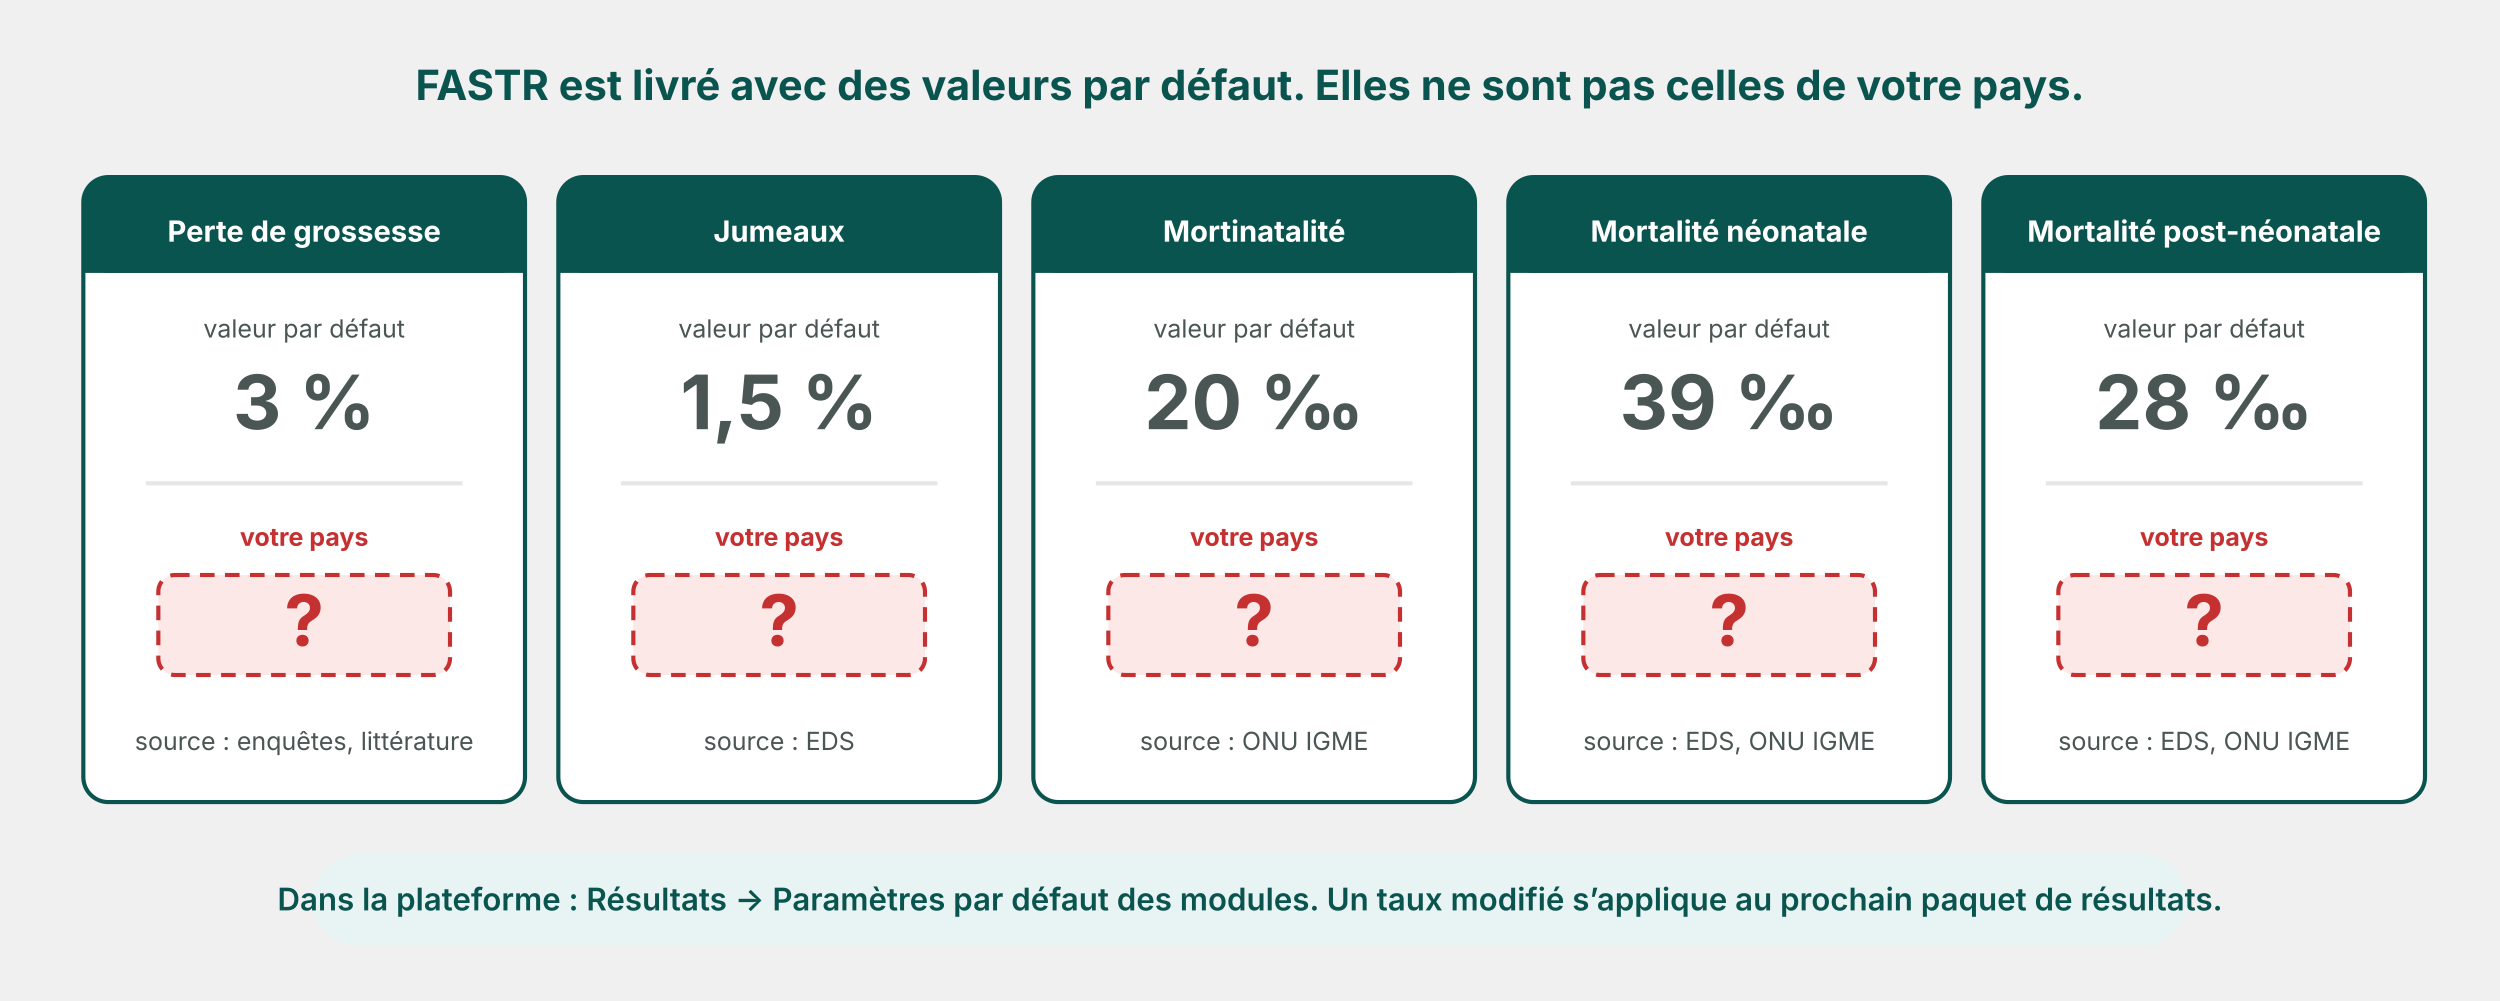
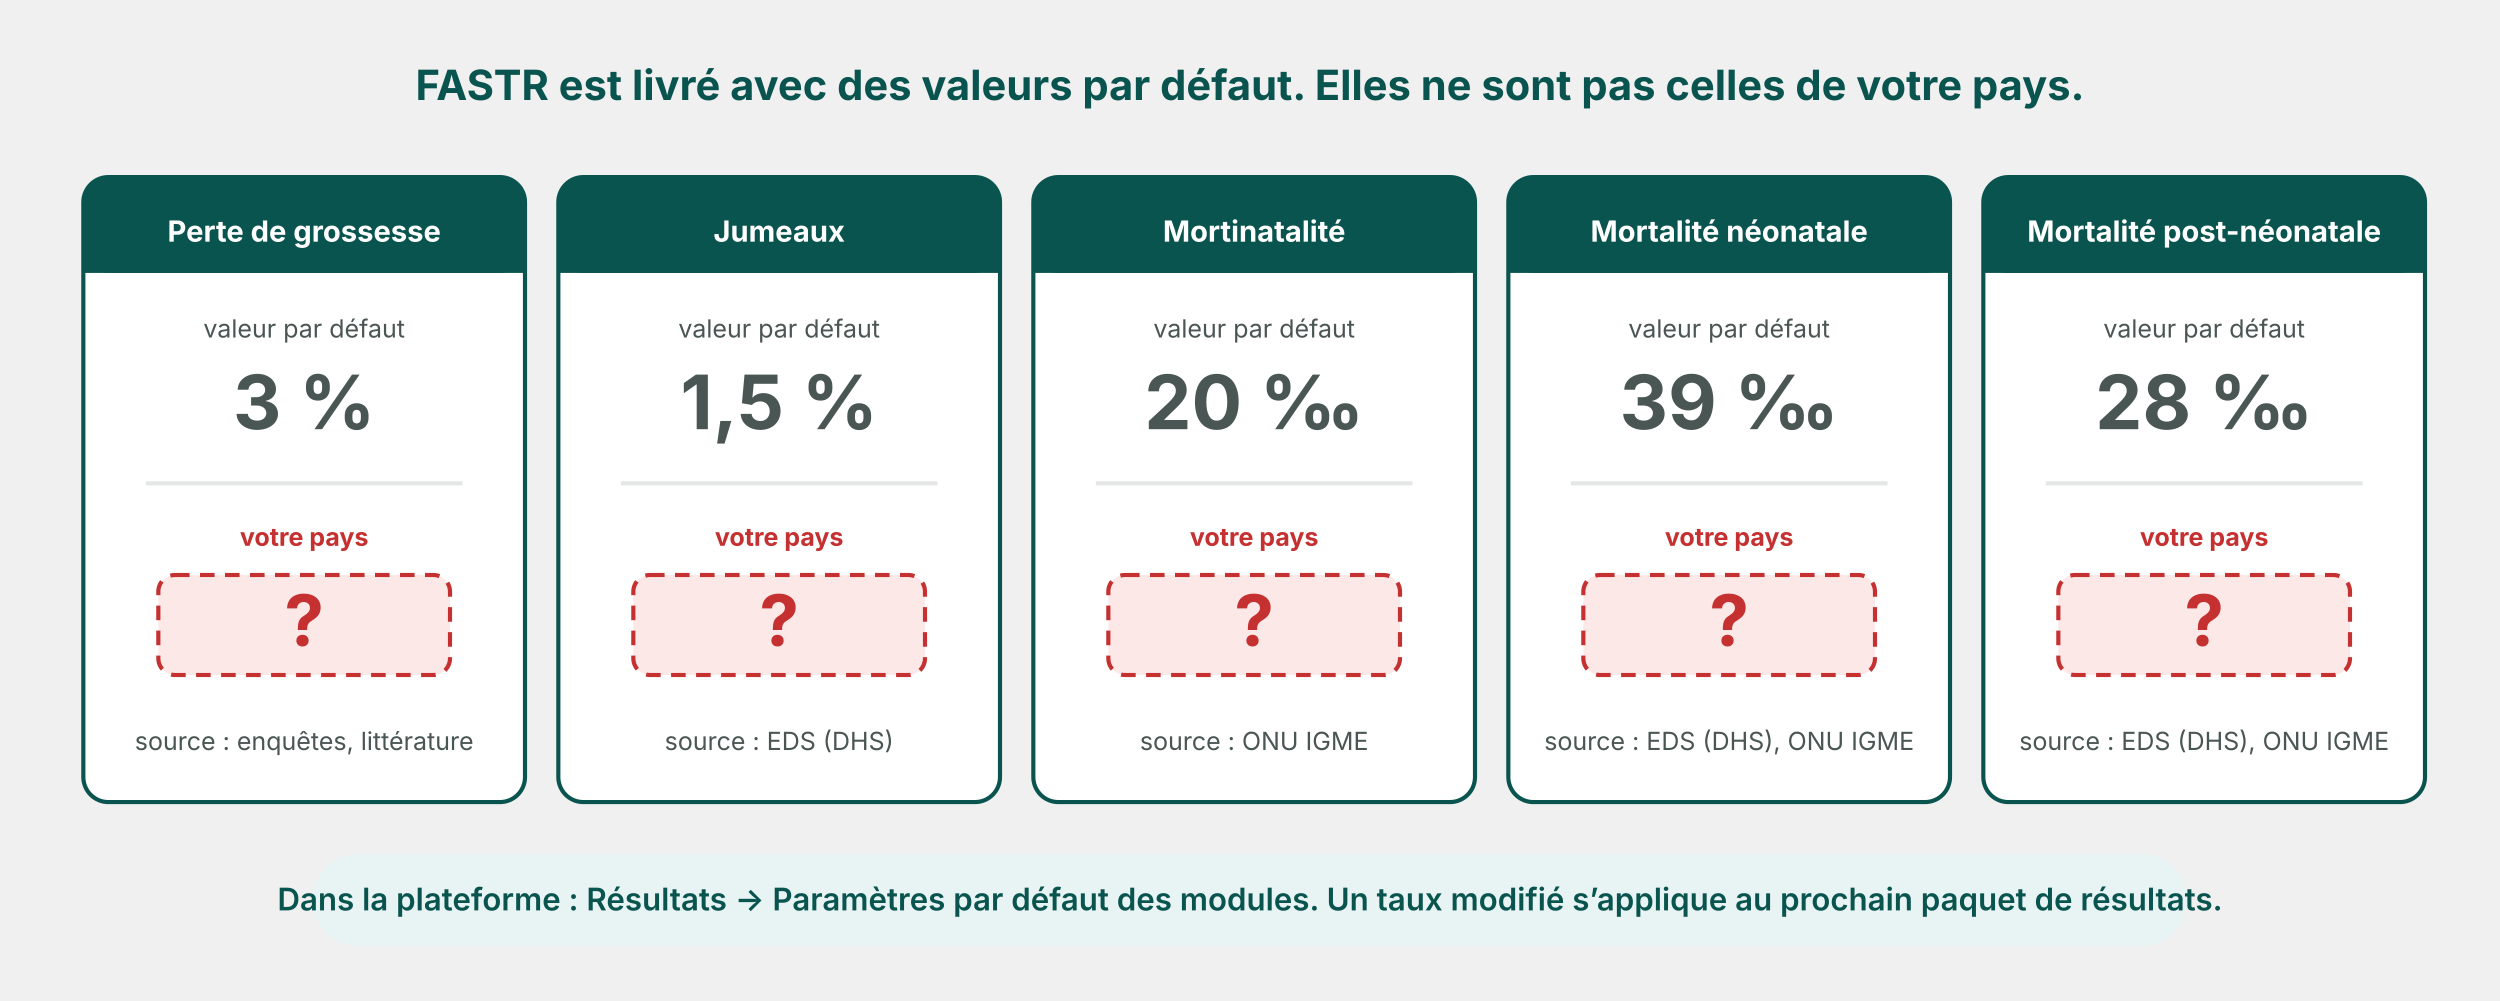
<svg xmlns="http://www.w3.org/2000/svg" viewBox="0 0 1200 480" font-family="Inter, -apple-system, 'Segoe UI', Roboto, sans-serif">
  <text x="600" y="48" text-anchor="middle" font-size="20" font-weight="700" fill="#0A544F">FASTR est livré avec des valeurs par défaut. Elles ne sont pas celles de votre pays.</text>
  <rect x="40" y="85" width="212" height="300" rx="12" fill="#FFFFFF" stroke="#0A544F" stroke-width="2" />
  <rect x="40" y="85" width="212" height="46" rx="12" fill="#0A544F" />
  <rect x="40" y="110" width="212" height="21" fill="#0A544F" />
  <text x="146" y="116" text-anchor="middle" font-size="14" font-weight="700" fill="#FFFFFF">Perte de grossesse</text>
  <text x="146" y="162" text-anchor="middle" font-size="12" font-weight="400" fill="#4A5654">valeur par défaut</text>
  <text x="146" y="206" text-anchor="middle" font-size="36" font-weight="700" fill="#4A5654">3 %</text>
  <line x1="70" y1="232" x2="222" y2="232" stroke="#E4E7E5" stroke-width="2" />
  <text x="146" y="262" text-anchor="middle" font-size="12" font-weight="700" fill="#C53030">votre pays</text>
  <rect x="76" y="276" width="140" height="48" rx="8" fill="#FDE8E8" stroke="#C53030" stroke-width="2" stroke-dasharray="7,5" />
  <text x="146" y="310" text-anchor="middle" font-size="34" font-weight="700" fill="#C53030">?</text>
  <text x="146" y="360" text-anchor="middle" font-size="12" font-weight="400" fill="#4A5654">source : enquêtes, littérature</text>
  <rect x="268" y="85" width="212" height="300" rx="12" fill="#FFFFFF" stroke="#0A544F" stroke-width="2" />
  <rect x="268" y="85" width="212" height="46" rx="12" fill="#0A544F" />
  <rect x="268" y="110" width="212" height="21" fill="#0A544F" />
  <text x="374" y="116" text-anchor="middle" font-size="14" font-weight="700" fill="#FFFFFF">Jumeaux</text>
  <text x="374" y="162" text-anchor="middle" font-size="12" font-weight="400" fill="#4A5654">valeur par défaut</text>
  <text x="374" y="206" text-anchor="middle" font-size="36" font-weight="700" fill="#4A5654">1,5 %</text>
  <line x1="298" y1="232" x2="450" y2="232" stroke="#E4E7E5" stroke-width="2" />
  <text x="374" y="262" text-anchor="middle" font-size="12" font-weight="700" fill="#C53030">votre pays</text>
  <rect x="304" y="276" width="140" height="48" rx="8" fill="#FDE8E8" stroke="#C53030" stroke-width="2" stroke-dasharray="7,5" />
  <text x="374" y="310" text-anchor="middle" font-size="34" font-weight="700" fill="#C53030">?</text>
-   <text x="374" y="360" text-anchor="middle" font-size="12" font-weight="400" fill="#4A5654">source : EDS</text>
+   <text x="374" y="360" text-anchor="middle" font-size="12" font-weight="400" fill="#4A5654">source : EDS (DHS)</text>
  <rect x="496" y="85" width="212" height="300" rx="12" fill="#FFFFFF" stroke="#0A544F" stroke-width="2" />
  <rect x="496" y="85" width="212" height="46" rx="12" fill="#0A544F" />
  <rect x="496" y="110" width="212" height="21" fill="#0A544F" />
  <text x="602" y="116" text-anchor="middle" font-size="14" font-weight="700" fill="#FFFFFF">Mortinatalité</text>
  <text x="602" y="162" text-anchor="middle" font-size="12" font-weight="400" fill="#4A5654">valeur par défaut</text>
  <text x="602" y="206" text-anchor="middle" font-size="36" font-weight="700" fill="#4A5654">20 ‰</text>
  <line x1="526" y1="232" x2="678" y2="232" stroke="#E4E7E5" stroke-width="2" />
  <text x="602" y="262" text-anchor="middle" font-size="12" font-weight="700" fill="#C53030">votre pays</text>
  <rect x="532" y="276" width="140" height="48" rx="8" fill="#FDE8E8" stroke="#C53030" stroke-width="2" stroke-dasharray="7,5" />
  <text x="602" y="310" text-anchor="middle" font-size="34" font-weight="700" fill="#C53030">?</text>
  <text x="602" y="360" text-anchor="middle" font-size="12" font-weight="400" fill="#4A5654">source : ONU IGME</text>
  <rect x="724" y="85" width="212" height="300" rx="12" fill="#FFFFFF" stroke="#0A544F" stroke-width="2" />
  <rect x="724" y="85" width="212" height="46" rx="12" fill="#0A544F" />
  <rect x="724" y="110" width="212" height="21" fill="#0A544F" />
  <text x="830" y="116" text-anchor="middle" font-size="14" font-weight="700" fill="#FFFFFF">Mortalité néonatale</text>
  <text x="830" y="162" text-anchor="middle" font-size="12" font-weight="400" fill="#4A5654">valeur par défaut</text>
  <text x="830" y="206" text-anchor="middle" font-size="36" font-weight="700" fill="#4A5654">39 ‰</text>
  <line x1="754" y1="232" x2="906" y2="232" stroke="#E4E7E5" stroke-width="2" />
  <text x="830" y="262" text-anchor="middle" font-size="12" font-weight="700" fill="#C53030">votre pays</text>
  <rect x="760" y="276" width="140" height="48" rx="8" fill="#FDE8E8" stroke="#C53030" stroke-width="2" stroke-dasharray="7,5" />
  <text x="830" y="310" text-anchor="middle" font-size="34" font-weight="700" fill="#C53030">?</text>
-   <text x="830" y="360" text-anchor="middle" font-size="12" font-weight="400" fill="#4A5654">source : EDS, ONU IGME</text>
+   <text x="830" y="360" text-anchor="middle" font-size="12" font-weight="400" fill="#4A5654">source : EDS (DHS), ONU IGME</text>
  <rect x="952" y="85" width="212" height="300" rx="12" fill="#FFFFFF" stroke="#0A544F" stroke-width="2" />
  <rect x="952" y="85" width="212" height="46" rx="12" fill="#0A544F" />
  <rect x="952" y="110" width="212" height="21" fill="#0A544F" />
  <text x="1058" y="116" text-anchor="middle" font-size="14" font-weight="700" fill="#FFFFFF">Mortalité post-néonatale</text>
  <text x="1058" y="162" text-anchor="middle" font-size="12" font-weight="400" fill="#4A5654">valeur par défaut</text>
  <text x="1058" y="206" text-anchor="middle" font-size="36" font-weight="700" fill="#4A5654">28 ‰</text>
  <line x1="982" y1="232" x2="1134" y2="232" stroke="#E4E7E5" stroke-width="2" />
  <text x="1058" y="262" text-anchor="middle" font-size="12" font-weight="700" fill="#C53030">votre pays</text>
  <rect x="988" y="276" width="140" height="48" rx="8" fill="#FDE8E8" stroke="#C53030" stroke-width="2" stroke-dasharray="7,5" />
  <text x="1058" y="310" text-anchor="middle" font-size="34" font-weight="700" fill="#C53030">?</text>
-   <text x="1058" y="360" text-anchor="middle" font-size="12" font-weight="400" fill="#4A5654">source : EDS, ONU IGME</text>
+   <text x="1058" y="360" text-anchor="middle" font-size="12" font-weight="400" fill="#4A5654">source : EDS (DHS), ONU IGME</text>
  <rect x="150" y="410" width="900" height="44" rx="22" fill="#E8F4F3" />
  <text x="600" y="437" text-anchor="middle" font-size="15" font-weight="600" fill="#0A544F">Dans la plateforme : Résultats → Paramètres par défaut des modules. Un taux modifié s’applique au prochain paquet de résultats.</text>
</svg>
